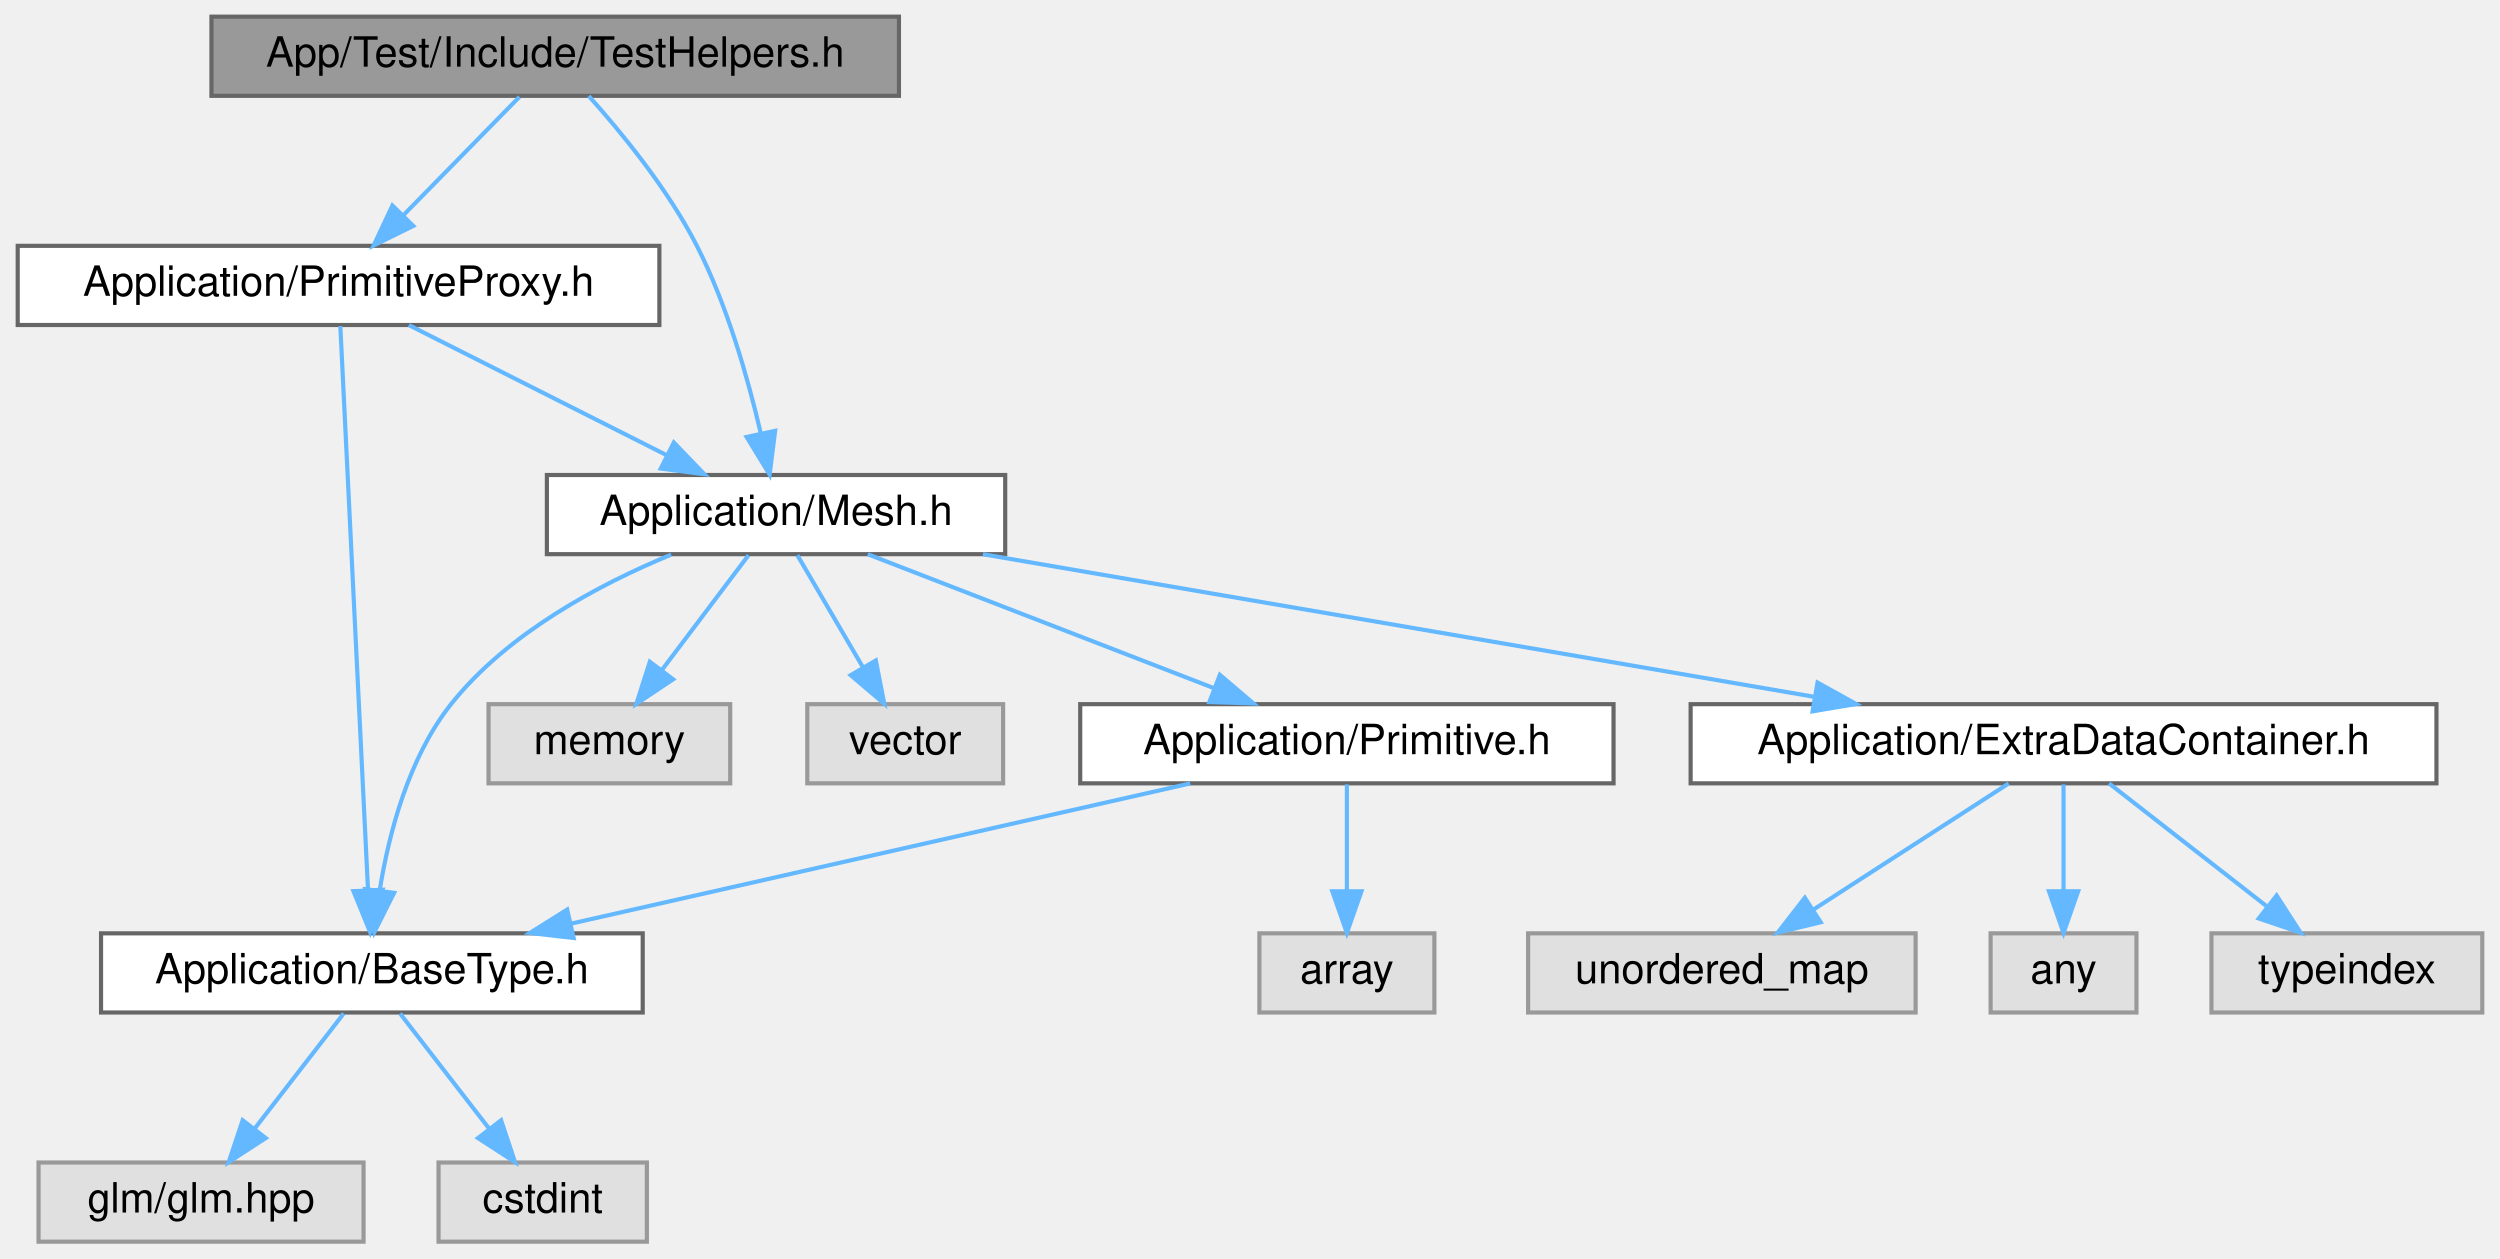
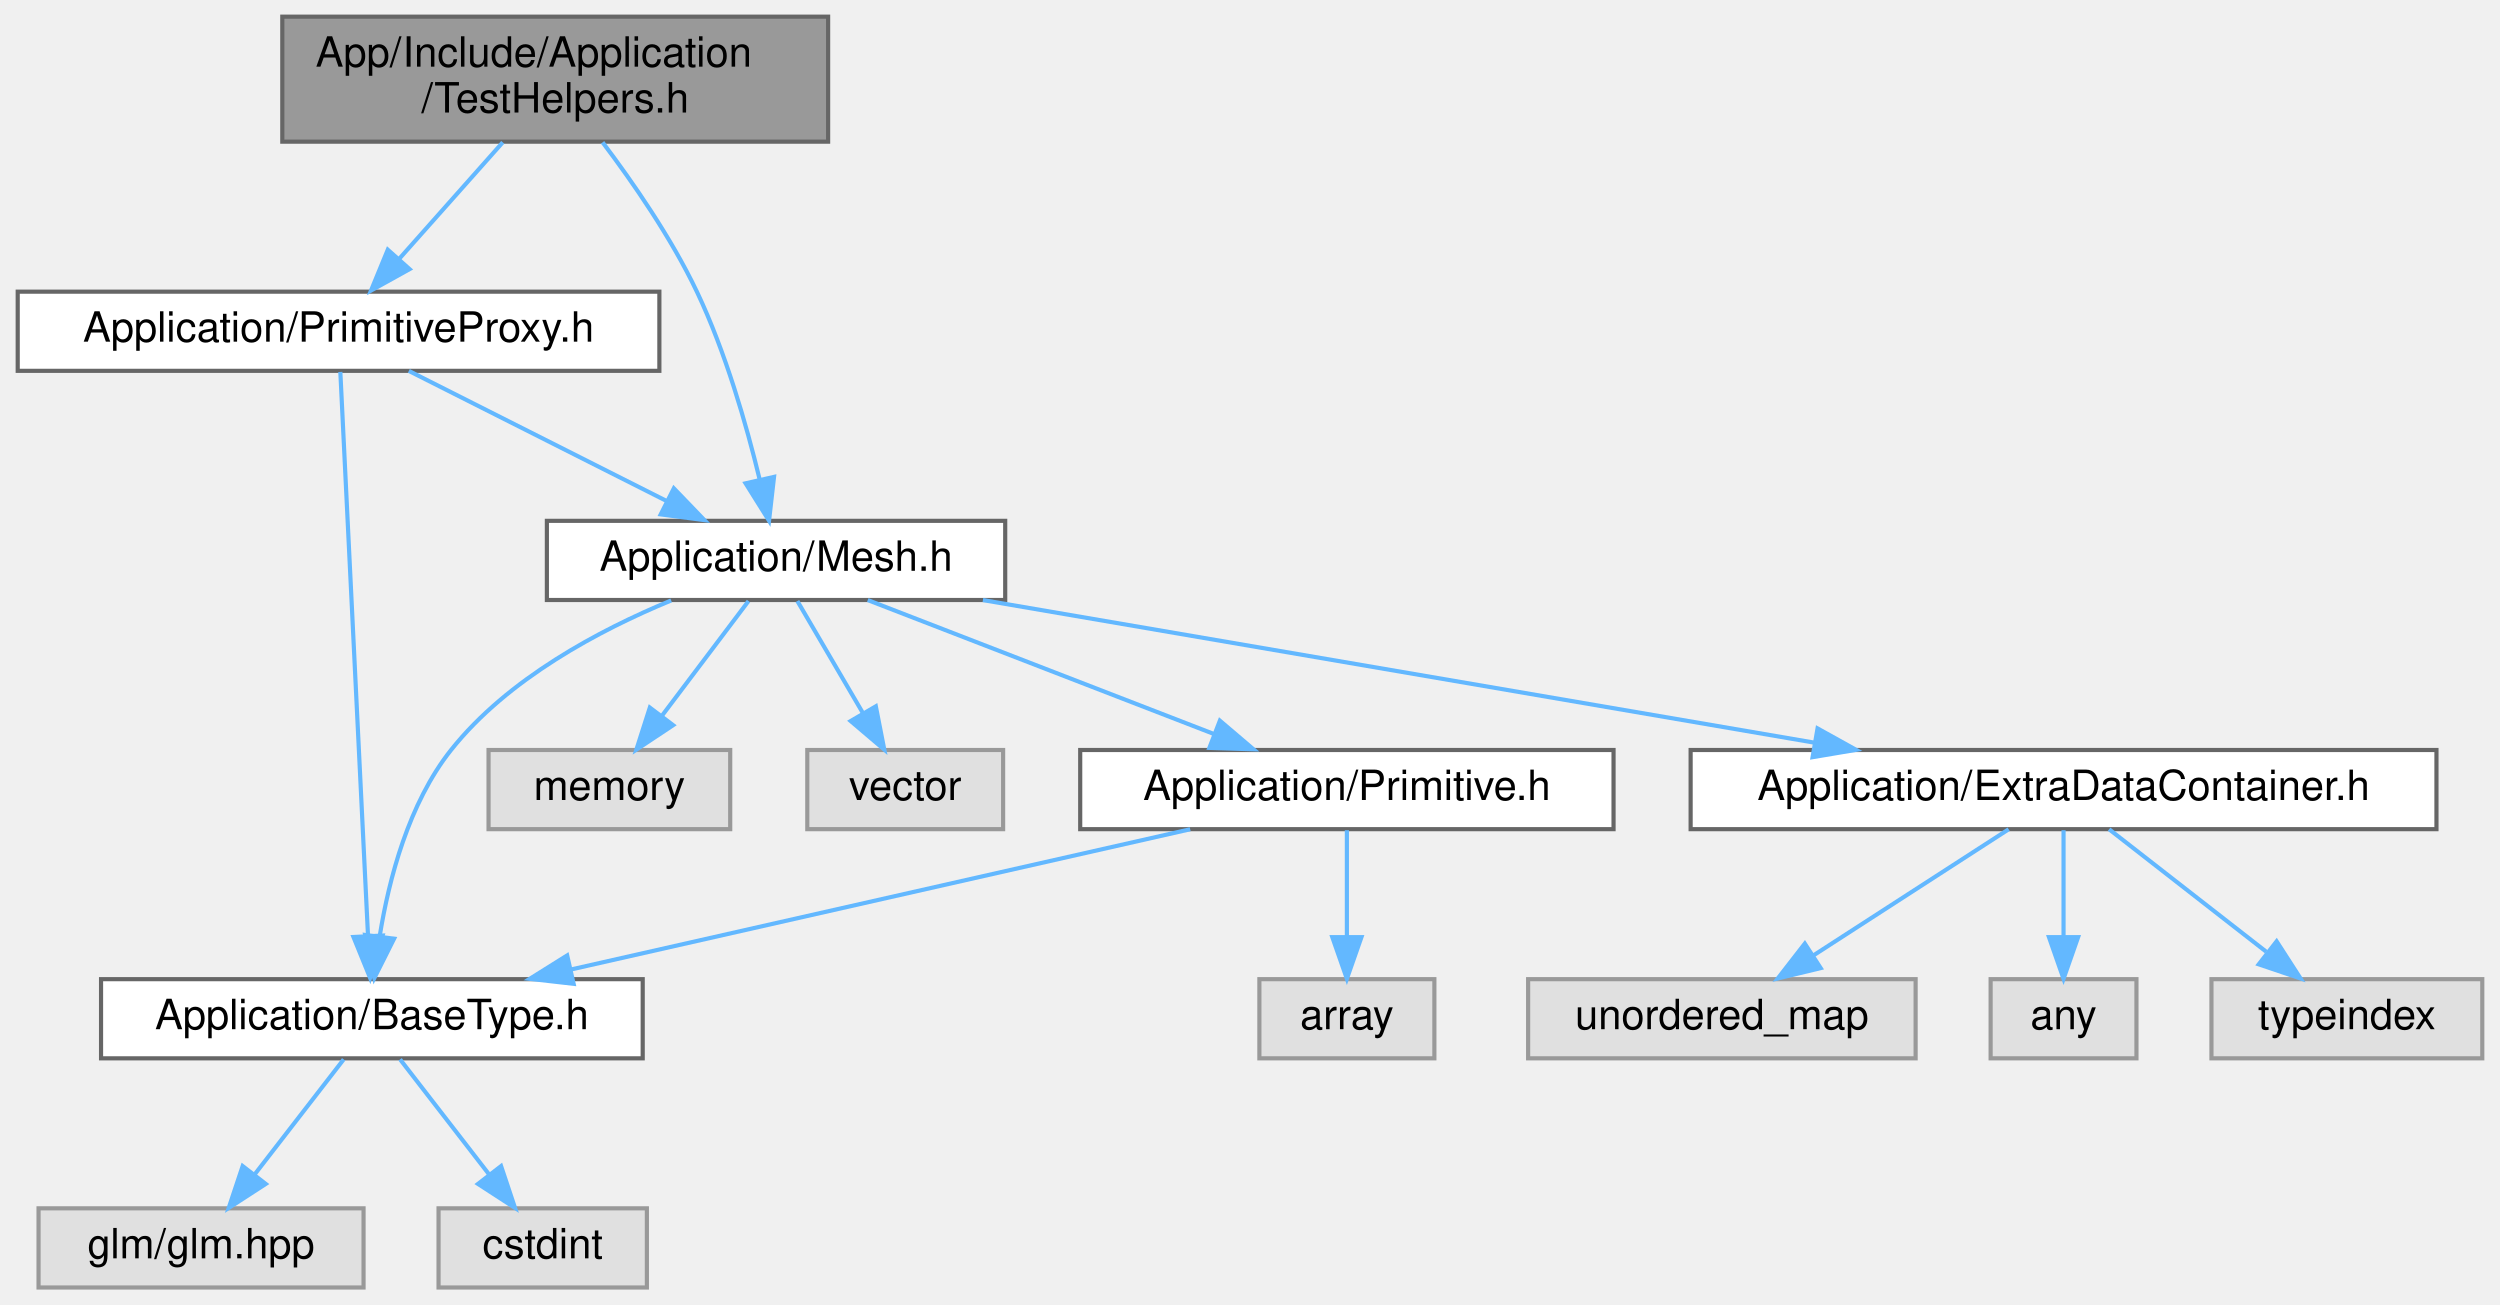
- <svg xmlns="http://www.w3.org/2000/svg" xmlns:xlink="http://www.w3.org/1999/xlink" width="600pt" height="302pt" viewBox="0.00 0.00 599.50 302.00">
-   <g id="graph0" class="graph" transform="scale(1 1) rotate(0) translate(4 298)">
+ <svg xmlns="http://www.w3.org/2000/svg" xmlns:xlink="http://www.w3.org/1999/xlink" width="600pt" height="313pt" viewBox="0.00 0.00 599.50 313.00">
+   <g id="graph0" class="graph" transform="scale(1 1) rotate(0) translate(4 309)">
    <g id="Node000001" class="node">
      <g id="a_Node000001">
        <a xlink:title=" ">
-           <polygon fill="#999999" stroke="#666666" points="211.5,-294 46.5,-294 46.5,-275 211.5,-275 211.5,-294" />
-           <text text-anchor="middle" x="129" y="-282" font-family="Helvetica,sans-Serif" font-size="10.00">App/Test/Include/TestHelpers.h</text>
+           <polygon fill="#999999" stroke="#666666" points="194.5,-305 63.5,-305 63.5,-275 194.5,-275 194.5,-305" />
+           <text text-anchor="start" x="71.5" y="-293" font-family="Helvetica,sans-Serif" font-size="10.00">App/Include/Application</text>
+           <text text-anchor="middle" x="129" y="-282" font-family="Helvetica,sans-Serif" font-size="10.00">/TestHelpers.h</text>
        </a>
      </g>
    </g>
    <g id="Node000002" class="node">
      <g id="a_Node000002">
        <a xlink:href="Mesh_8h.html" target="_top" xlink:title=" ">
          <polygon fill="white" stroke="#666666" points="237,-184 127,-184 127,-165 237,-165 237,-184" />
          <text text-anchor="middle" x="182" y="-172" font-family="Helvetica,sans-Serif" font-size="10.00">Application/Mesh.h</text>
        </a>
      </g>
    </g>
    <g id="edge1_Node000001_Node000002" class="edge">
      <g id="a_edge1_Node000001_Node000002">
        <a xlink:title=" ">
-           <path fill="none" stroke="#63b8ff" d="M137.06,-274.95C144.71,-266.43 156.02,-252.69 163,-239 170.28,-224.73 175.26,-207.2 178.29,-194.18" />
-           <polygon fill="#63b8ff" stroke="#63b8ff" points="181.78,-194.6 180.46,-184.09 174.93,-193.13 181.78,-194.6" />
+           <path fill="none" stroke="#63b8ff" d="M140.37,-274.84C147.66,-265.2 156.87,-251.89 163,-239 169.88,-224.53 174.9,-207.02 178.04,-194.05" />
+           <polygon fill="#63b8ff" stroke="#63b8ff" points="181.52,-194.55 180.32,-184.02 174.69,-193 181.52,-194.55" />
        </a>
      </g>
    </g>
    <g id="Node000014" class="node">
      <g id="a_Node000014">
        <a xlink:href="PrimitiveProxy_8h.html" target="_top" xlink:title=" ">
          <polygon fill="white" stroke="#666666" points="154,-239 0,-239 0,-220 154,-220 154,-239" />
          <text text-anchor="middle" x="77" y="-227" font-family="Helvetica,sans-Serif" font-size="10.00">Application/PrimitiveProxy.h</text>
        </a>
      </g>
    </g>
    <g id="edge14_Node000001_Node000014" class="edge">
      <g id="a_edge14_Node000001_Node000014">
        <a xlink:title=" ">
-           <path fill="none" stroke="#63b8ff" d="M120.41,-274.75C112.84,-267.03 101.62,-255.6 92.49,-246.28" />
-           <polygon fill="#63b8ff" stroke="#63b8ff" points="94.93,-243.78 85.43,-239.09 89.93,-248.68 94.93,-243.78" />
+           <path fill="none" stroke="#63b8ff" d="M116.41,-274.84C108.94,-266.43 99.44,-255.74 91.63,-246.96" />
+           <polygon fill="#63b8ff" stroke="#63b8ff" points="94.05,-244.41 84.79,-239.27 88.82,-249.07 94.05,-244.41" />
        </a>
      </g>
    </g>
    <g id="Node000003" class="node">
      <g id="a_Node000003">
        <a xlink:href="BaseType_8h.html" target="_top" xlink:title=" ">
          <polygon fill="white" stroke="#666666" points="150,-74 20,-74 20,-55 150,-55 150,-74" />
          <text text-anchor="middle" x="85" y="-62" font-family="Helvetica,sans-Serif" font-size="10.00">Application/BaseType.h</text>
        </a>
      </g>
    </g>
    <g id="edge2_Node000002_Node000003" class="edge">
      <g id="a_edge2_Node000002_Node000003">
        <a xlink:title=" ">
          <path fill="none" stroke="#63b8ff" d="M156.83,-164.89C139.63,-157.79 117.58,-146.09 104,-129 93.82,-116.19 89.09,-98.02 86.89,-84.4" />
          <polygon fill="#63b8ff" stroke="#63b8ff" points="90.33,-83.71 85.58,-74.24 83.39,-84.61 90.33,-83.71" />
        </a>
      </g>
    </g>
    <g id="Node000006" class="node">
      <g id="a_Node000006">
        <a xlink:href="ExtraDataContainer_8h.html" target="_top" xlink:title=" ">
          <polygon fill="white" stroke="#666666" points="580.5,-129 401.5,-129 401.5,-110 580.5,-110 580.5,-129" />
          <text text-anchor="middle" x="491" y="-117" font-family="Helvetica,sans-Serif" font-size="10.00">Application/ExtraDataContainer.h</text>
        </a>
      </g>
    </g>
    <g id="edge5_Node000002_Node000006" class="edge">
      <g id="a_edge5_Node000002_Node000006">
        <a xlink:title=" ">
          <path fill="none" stroke="#63b8ff" d="M231.65,-164.98C285.96,-155.67 373.02,-140.74 431.09,-130.78" />
          <polygon fill="#63b8ff" stroke="#63b8ff" points="431.96,-134.18 441.22,-129.04 430.77,-127.28 431.96,-134.18" />
        </a>
      </g>
    </g>
    <g id="Node000010" class="node">
      <g id="a_Node000010">
        <a xlink:href="Primitive_8h.html" target="_top" xlink:title=" ">
          <polygon fill="white" stroke="#666666" points="383,-129 255,-129 255,-110 383,-110 383,-129" />
          <text text-anchor="middle" x="319" y="-117" font-family="Helvetica,sans-Serif" font-size="10.00">Application/Primitive.h</text>
        </a>
      </g>
    </g>
    <g id="edge9_Node000002_Node000010" class="edge">
      <g id="a_edge9_Node000002_Node000010">
        <a xlink:title=" ">
          <path fill="none" stroke="#63b8ff" d="M204.01,-164.98C226.45,-156.3 261.48,-142.75 286.99,-132.88" />
          <polygon fill="#63b8ff" stroke="#63b8ff" points="288.52,-136.04 296.59,-129.17 286,-129.51 288.52,-136.04" />
        </a>
      </g>
    </g>
    <g id="Node000012" class="node">
      <g id="a_Node000012">
        <a xlink:title=" ">
          <polygon fill="#e0e0e0" stroke="#999999" points="171,-129 113,-129 113,-110 171,-110 171,-129" />
          <text text-anchor="middle" x="142" y="-117" font-family="Helvetica,sans-Serif" font-size="10.00">memory</text>
        </a>
      </g>
    </g>
    <g id="edge12_Node000002_Node000012" class="edge">
      <g id="a_edge12_Node000002_Node000012">
        <a xlink:title=" ">
          <path fill="none" stroke="#63b8ff" d="M175.39,-164.75C169.74,-157.26 161.46,-146.28 154.55,-137.13" />
          <polygon fill="#63b8ff" stroke="#63b8ff" points="157.3,-134.96 148.48,-129.09 151.71,-139.18 157.3,-134.96" />
        </a>
      </g>
    </g>
    <g id="Node000013" class="node">
      <g id="a_Node000013">
        <a xlink:title=" ">
          <polygon fill="#e0e0e0" stroke="#999999" points="236.5,-129 189.5,-129 189.5,-110 236.5,-110 236.5,-129" />
          <text text-anchor="middle" x="213" y="-117" font-family="Helvetica,sans-Serif" font-size="10.00">vector</text>
        </a>
      </g>
    </g>
    <g id="edge13_Node000002_Node000013" class="edge">
      <g id="a_edge13_Node000002_Node000013">
        <a xlink:title=" ">
          <path fill="none" stroke="#63b8ff" d="M187.12,-164.75C191.36,-157.49 197.53,-146.95 202.78,-137.98" />
          <polygon fill="#63b8ff" stroke="#63b8ff" points="205.95,-139.49 207.98,-129.09 199.91,-135.95 205.95,-139.49" />
        </a>
      </g>
    </g>
    <g id="Node000004" class="node">
      <g id="a_Node000004">
        <a xlink:title=" ">
          <polygon fill="#e0e0e0" stroke="#999999" points="83,-19 5,-19 5,0 83,0 83,-19" />
          <text text-anchor="middle" x="44" y="-7" font-family="Helvetica,sans-Serif" font-size="10.00">glm/glm.hpp</text>
        </a>
      </g>
    </g>
    <g id="edge3_Node000003_Node000004" class="edge">
      <g id="a_edge3_Node000003_Node000004">
        <a xlink:title=" ">
          <path fill="none" stroke="#63b8ff" d="M78.23,-54.75C72.44,-47.26 63.94,-36.28 56.86,-27.13" />
          <polygon fill="#63b8ff" stroke="#63b8ff" points="59.53,-24.86 50.64,-19.09 53.99,-29.14 59.53,-24.86" />
        </a>
      </g>
    </g>
    <g id="Node000005" class="node">
      <g id="a_Node000005">
        <a xlink:title=" ">
          <polygon fill="#e0e0e0" stroke="#999999" points="151,-19 101,-19 101,0 151,0 151,-19" />
          <text text-anchor="middle" x="126" y="-7" font-family="Helvetica,sans-Serif" font-size="10.00">cstdint</text>
        </a>
      </g>
    </g>
    <g id="edge4_Node000003_Node000005" class="edge">
      <g id="a_edge4_Node000003_Node000005">
        <a xlink:title=" ">
          <path fill="none" stroke="#63b8ff" d="M91.77,-54.75C97.56,-47.26 106.06,-36.28 113.14,-27.13" />
          <polygon fill="#63b8ff" stroke="#63b8ff" points="116.01,-29.14 119.36,-19.09 110.47,-24.86 116.01,-29.14" />
        </a>
      </g>
    </g>
    <g id="Node000007" class="node">
      <g id="a_Node000007">
        <a xlink:title=" ">
          <polygon fill="#e0e0e0" stroke="#999999" points="508.5,-74 473.5,-74 473.5,-55 508.5,-55 508.5,-74" />
          <text text-anchor="middle" x="491" y="-62" font-family="Helvetica,sans-Serif" font-size="10.00">any</text>
        </a>
      </g>
    </g>
    <g id="edge6_Node000006_Node000007" class="edge">
      <g id="a_edge6_Node000006_Node000007">
        <a xlink:title=" ">
          <path fill="none" stroke="#63b8ff" d="M491,-109.75C491,-102.8 491,-92.85 491,-84.13" />
          <polygon fill="#63b8ff" stroke="#63b8ff" points="494.5,-84.09 491,-74.09 487.5,-84.09 494.5,-84.09" />
        </a>
      </g>
    </g>
    <g id="Node000008" class="node">
      <g id="a_Node000008">
        <a xlink:title=" ">
          <polygon fill="#e0e0e0" stroke="#999999" points="591.5,-74 526.5,-74 526.5,-55 591.5,-55 591.5,-74" />
          <text text-anchor="middle" x="559" y="-62" font-family="Helvetica,sans-Serif" font-size="10.00">typeindex</text>
        </a>
      </g>
    </g>
    <g id="edge7_Node000006_Node000008" class="edge">
      <g id="a_edge7_Node000006_Node000008">
        <a xlink:title=" ">
          <path fill="none" stroke="#63b8ff" d="M501.93,-109.98C512.08,-102.07 527.42,-90.11 539.65,-80.58" />
          <polygon fill="#63b8ff" stroke="#63b8ff" points="542.14,-83.08 547.88,-74.17 537.84,-77.56 542.14,-83.08" />
        </a>
      </g>
    </g>
    <g id="Node000009" class="node">
      <g id="a_Node000009">
        <a xlink:title=" ">
          <polygon fill="#e0e0e0" stroke="#999999" points="455.5,-74 362.5,-74 362.5,-55 455.5,-55 455.5,-74" />
          <text text-anchor="middle" x="409" y="-62" font-family="Helvetica,sans-Serif" font-size="10.00">unordered_map</text>
        </a>
      </g>
    </g>
    <g id="edge8_Node000006_Node000009" class="edge">
      <g id="a_edge8_Node000006_Node000009">
        <a xlink:title=" ">
          <path fill="none" stroke="#63b8ff" d="M477.83,-109.98C465.23,-101.84 446,-89.41 431.06,-79.76" />
          <polygon fill="#63b8ff" stroke="#63b8ff" points="432.71,-76.66 422.41,-74.17 428.91,-82.54 432.71,-76.66" />
        </a>
      </g>
    </g>
    <g id="edge10_Node000010_Node000003" class="edge">
      <g id="a_edge10_Node000010_Node000003">
        <a xlink:title=" ">
          <path fill="none" stroke="#63b8ff" d="M281.4,-109.98C241.01,-100.84 176.72,-86.27 132.77,-76.32" />
          <polygon fill="#63b8ff" stroke="#63b8ff" points="133.42,-72.88 122.89,-74.08 131.87,-79.7 133.42,-72.88" />
        </a>
      </g>
    </g>
    <g id="Node000011" class="node">
      <g id="a_Node000011">
        <a xlink:title=" ">
          <polygon fill="#e0e0e0" stroke="#999999" points="340,-74 298,-74 298,-55 340,-55 340,-74" />
          <text text-anchor="middle" x="319" y="-62" font-family="Helvetica,sans-Serif" font-size="10.00">array</text>
        </a>
      </g>
    </g>
    <g id="edge11_Node000010_Node000011" class="edge">
      <g id="a_edge11_Node000010_Node000011">
        <a xlink:title=" ">
          <path fill="none" stroke="#63b8ff" d="M319,-109.75C319,-102.8 319,-92.85 319,-84.13" />
          <polygon fill="#63b8ff" stroke="#63b8ff" points="322.5,-84.09 319,-74.09 315.5,-84.09 322.5,-84.09" />
        </a>
      </g>
    </g>
    <g id="edge16_Node000014_Node000002" class="edge">
      <g id="a_edge16_Node000014_Node000002">
        <a xlink:title=" ">
          <path fill="none" stroke="#63b8ff" d="M93.87,-219.98C110.61,-211.54 136.5,-198.47 155.89,-188.68" />
          <polygon fill="#63b8ff" stroke="#63b8ff" points="157.47,-191.8 164.82,-184.17 154.32,-185.55 157.47,-191.8" />
        </a>
      </g>
    </g>
    <g id="edge15_Node000014_Node000003" class="edge">
      <g id="a_edge15_Node000014_Node000003">
        <a xlink:title=" ">
          <path fill="none" stroke="#63b8ff" d="M77.43,-219.74C78.68,-194.31 82.32,-120.08 84.06,-84.69" />
          <polygon fill="#63b8ff" stroke="#63b8ff" points="87.57,-84.47 84.57,-74.31 80.58,-84.12 87.57,-84.47" />
        </a>
      </g>
    </g>
  </g>
</svg>
